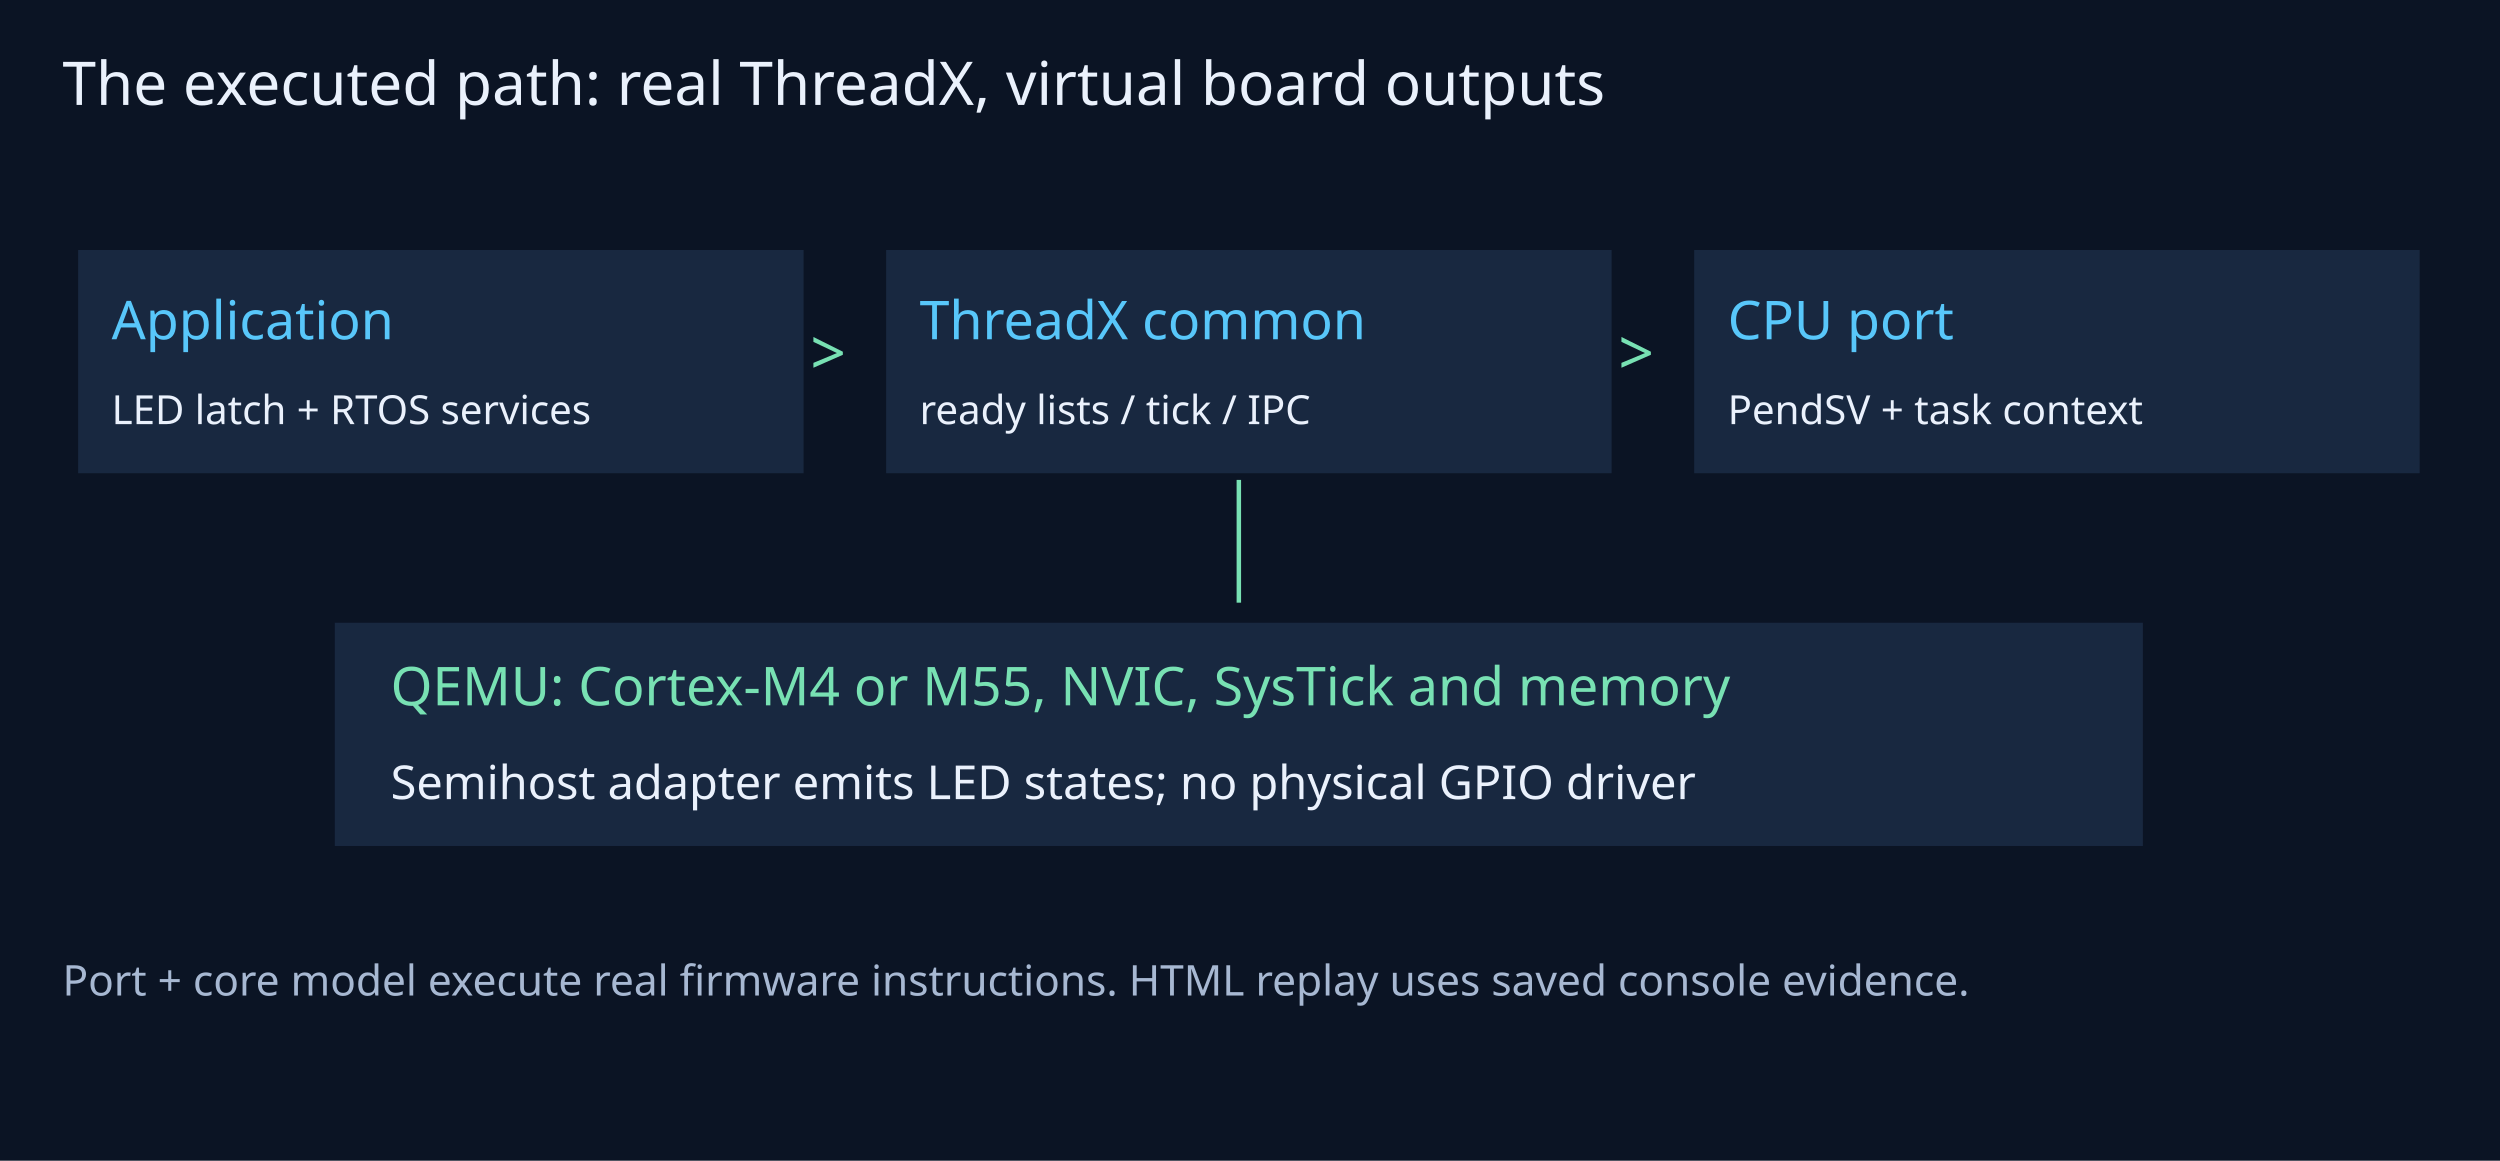
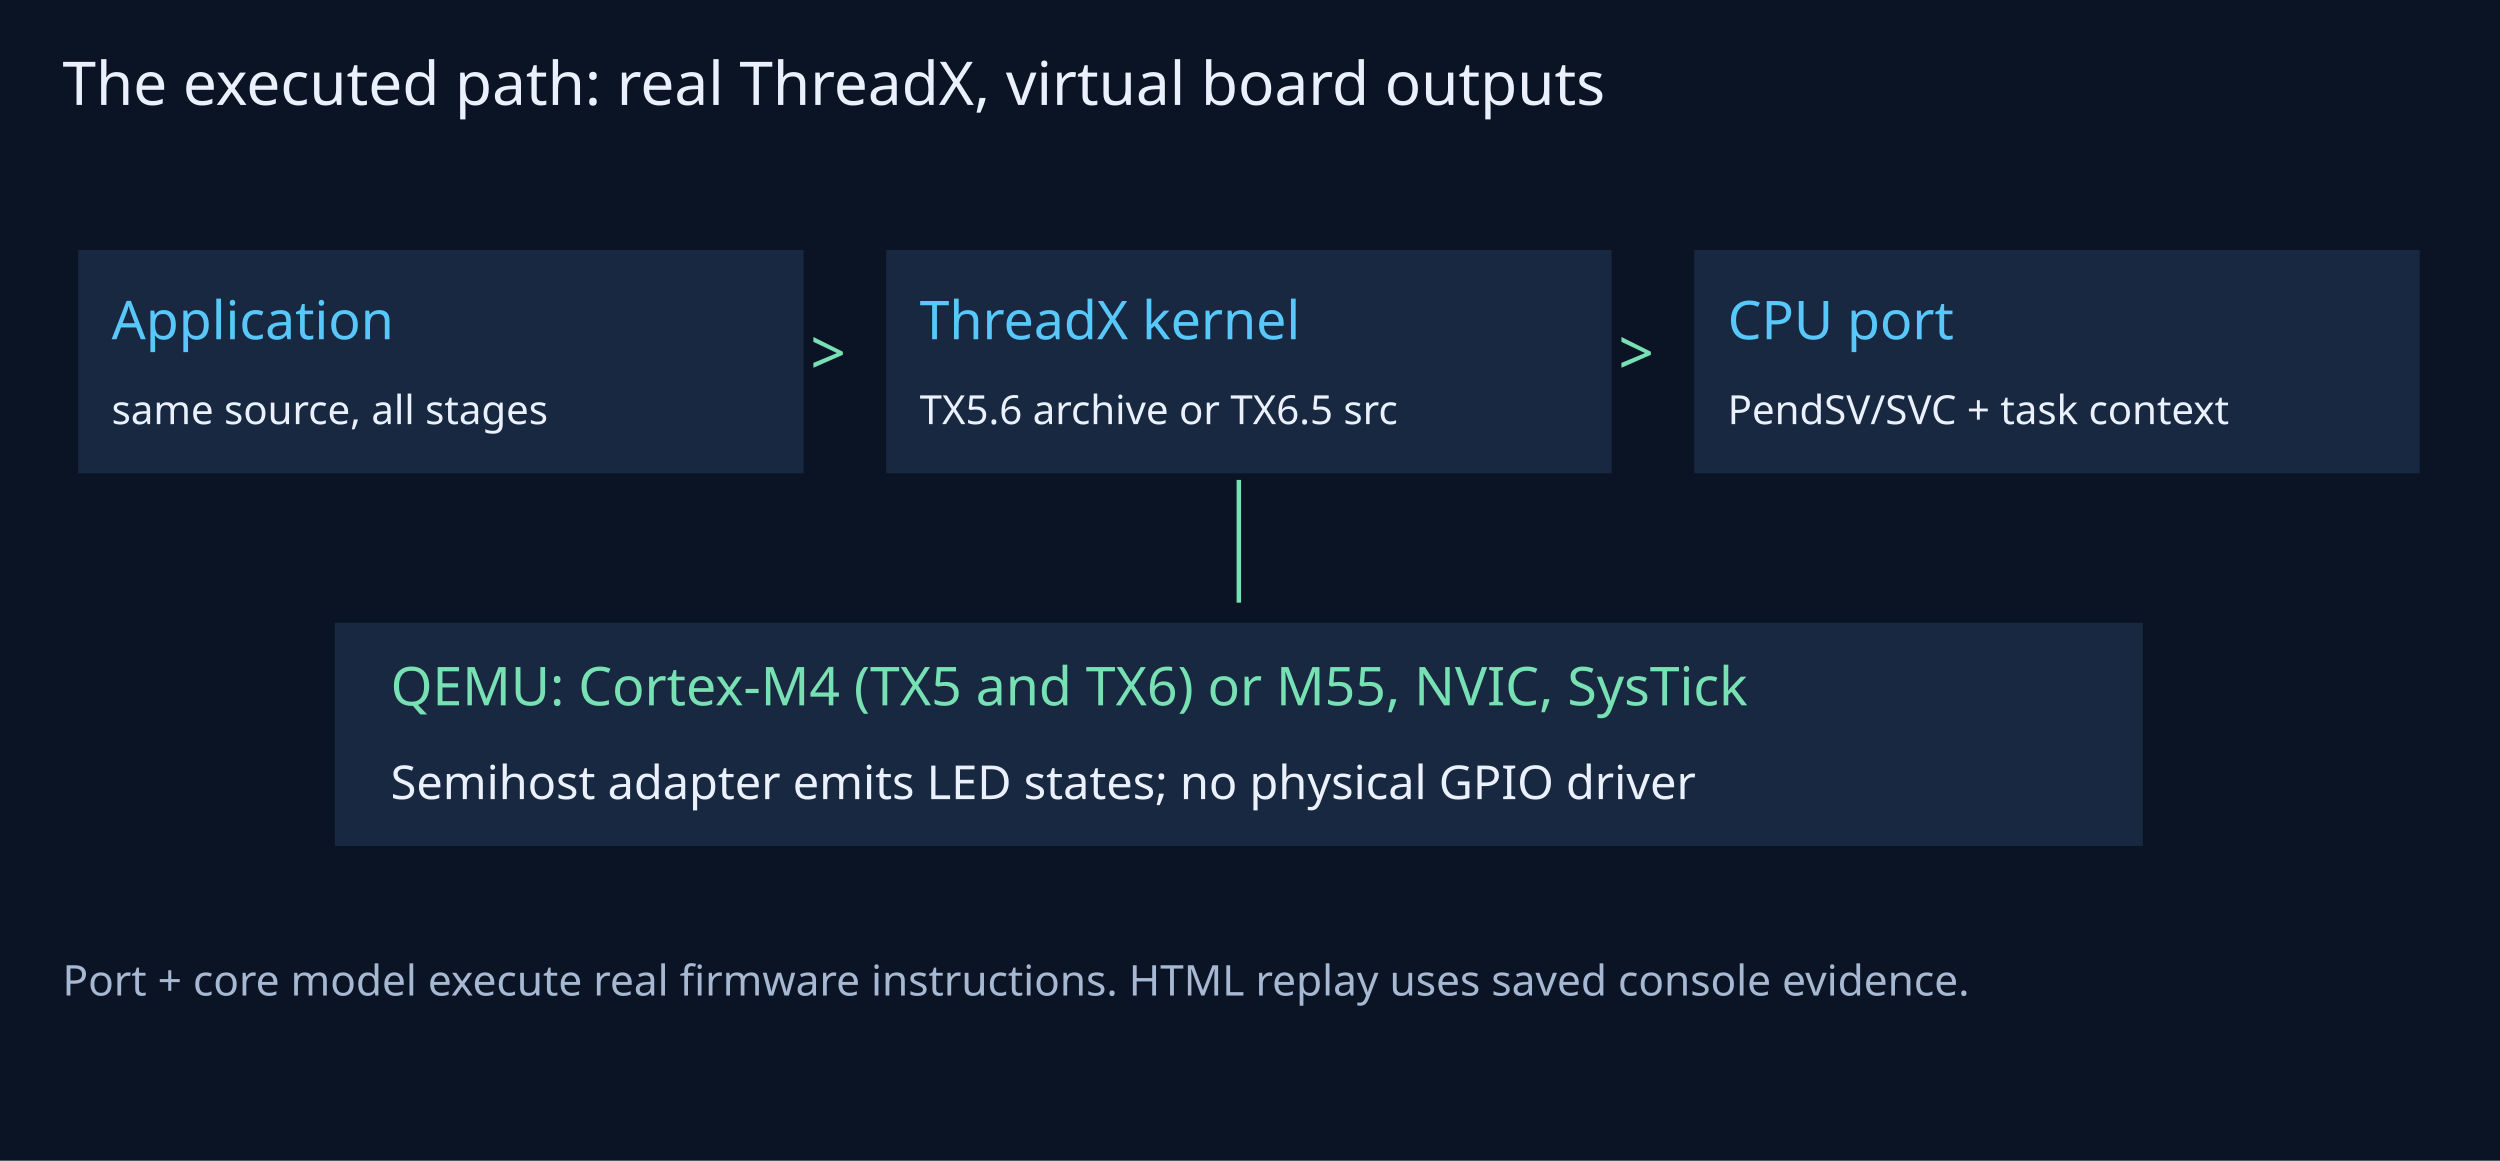
<svg xmlns="http://www.w3.org/2000/svg" viewBox="0 0 1120 520" role="img">
  <rect width="1120" height="520" fill="#0b1424" />
  <text x="28" y="47" fill="#eaf1fc" font-family="sans-serif" font-size="27">The executed path: real ThreadX, virtual board outputs</text>
  <rect x="35" y="112" width="325" height="100" fill="#182840" />
  <text x="50" y="152" fill="#58c7fa" font-family="sans-serif" font-size="24">Application</text>
-   <text x="50" y="190" fill="#eaf1fc" font-family="sans-serif" font-size="18">LED latch + RTOS services</text>
+   <text x="50" y="190" fill="#eaf1fc" font-family="sans-serif" font-size="18">same source, all stages</text>
  <rect x="397" y="112" width="325" height="100" fill="#182840" />
-   <text x="412" y="152" fill="#58c7fa" font-family="sans-serif" font-size="24">ThreadX common</text>
-   <text x="412" y="190" fill="#eaf1fc" font-family="sans-serif" font-size="18">ready lists / tick / IPC</text>
+   <text x="412" y="152" fill="#58c7fa" font-family="sans-serif" font-size="24">ThreadX kernel</text>
+   <text x="412" y="190" fill="#eaf1fc" font-family="sans-serif" font-size="18">TX5.6 archive or TX6.5 src</text>
  <rect x="759" y="112" width="325" height="100" fill="#182840" />
  <text x="774" y="152" fill="#58c7fa" font-family="sans-serif" font-size="24">CPU port</text>
-   <text x="774" y="190" fill="#eaf1fc" font-family="sans-serif" font-size="18">PendSV + task context</text>
+   <text x="774" y="190" fill="#eaf1fc" font-family="sans-serif" font-size="18">PendSV/SVC + task context</text>
  <text x="363" y="168" fill="#78e1b3" font-family="sans-serif" font-size="28">&gt;</text>
  <text x="725" y="168" fill="#78e1b3" font-family="sans-serif" font-size="28">&gt;</text>
  <rect x="150" y="279" width="810" height="100" fill="#182840" />
-   <text x="175" y="316" fill="#78e1b3" font-family="sans-serif" font-size="24">QEMU: Cortex-M4 or M55, NVIC, SysTick and memory</text>
+   <text x="175" y="316" fill="#78e1b3" font-family="sans-serif" font-size="24">QEMU: Cortex-M4 (TX5 and TX6) or M55, NVIC, SysTick</text>
  <text x="175" y="358" fill="#eaf1fc" font-family="sans-serif" font-size="21">Semihost adapter emits LED states; no physical GPIO driver</text>
  <path d="M555,215 L555,270" stroke="#78e1b3" stroke-width="2" />
  <text x="28" y="446" fill="#a7b8d2" font-family="sans-serif" font-size="19">Port + core model execute real firmware instructions. HTML replay uses saved console evidence.</text>
</svg>
